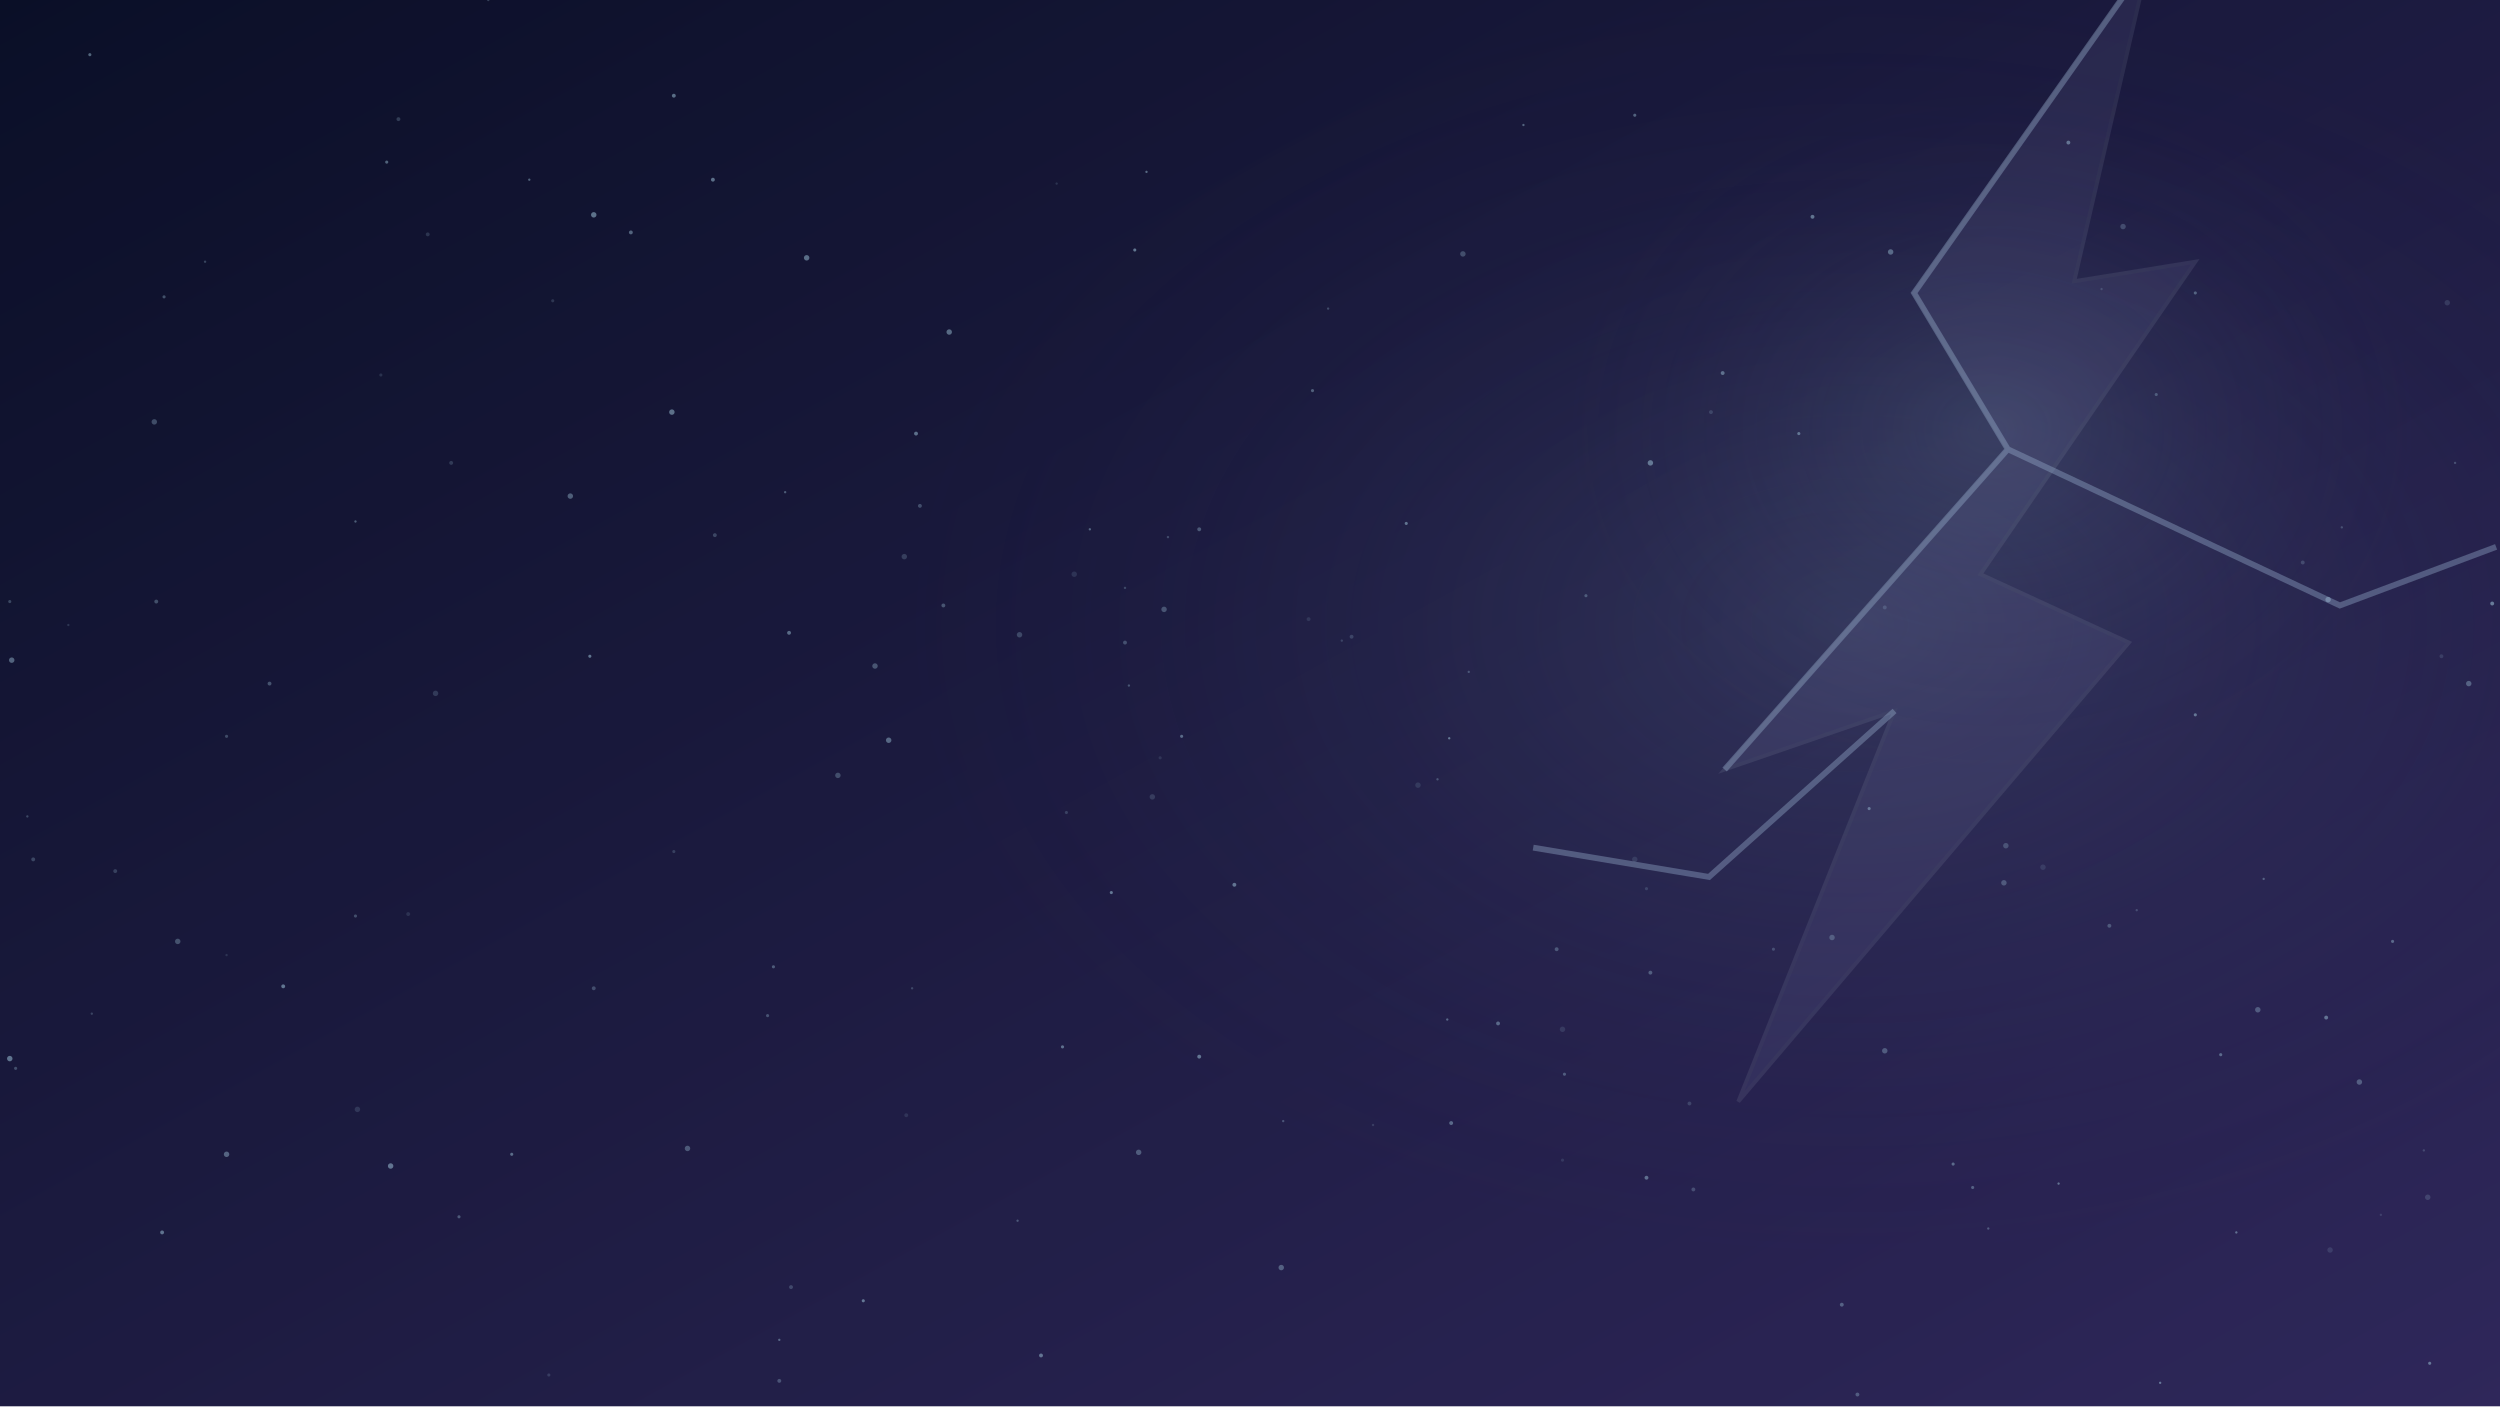
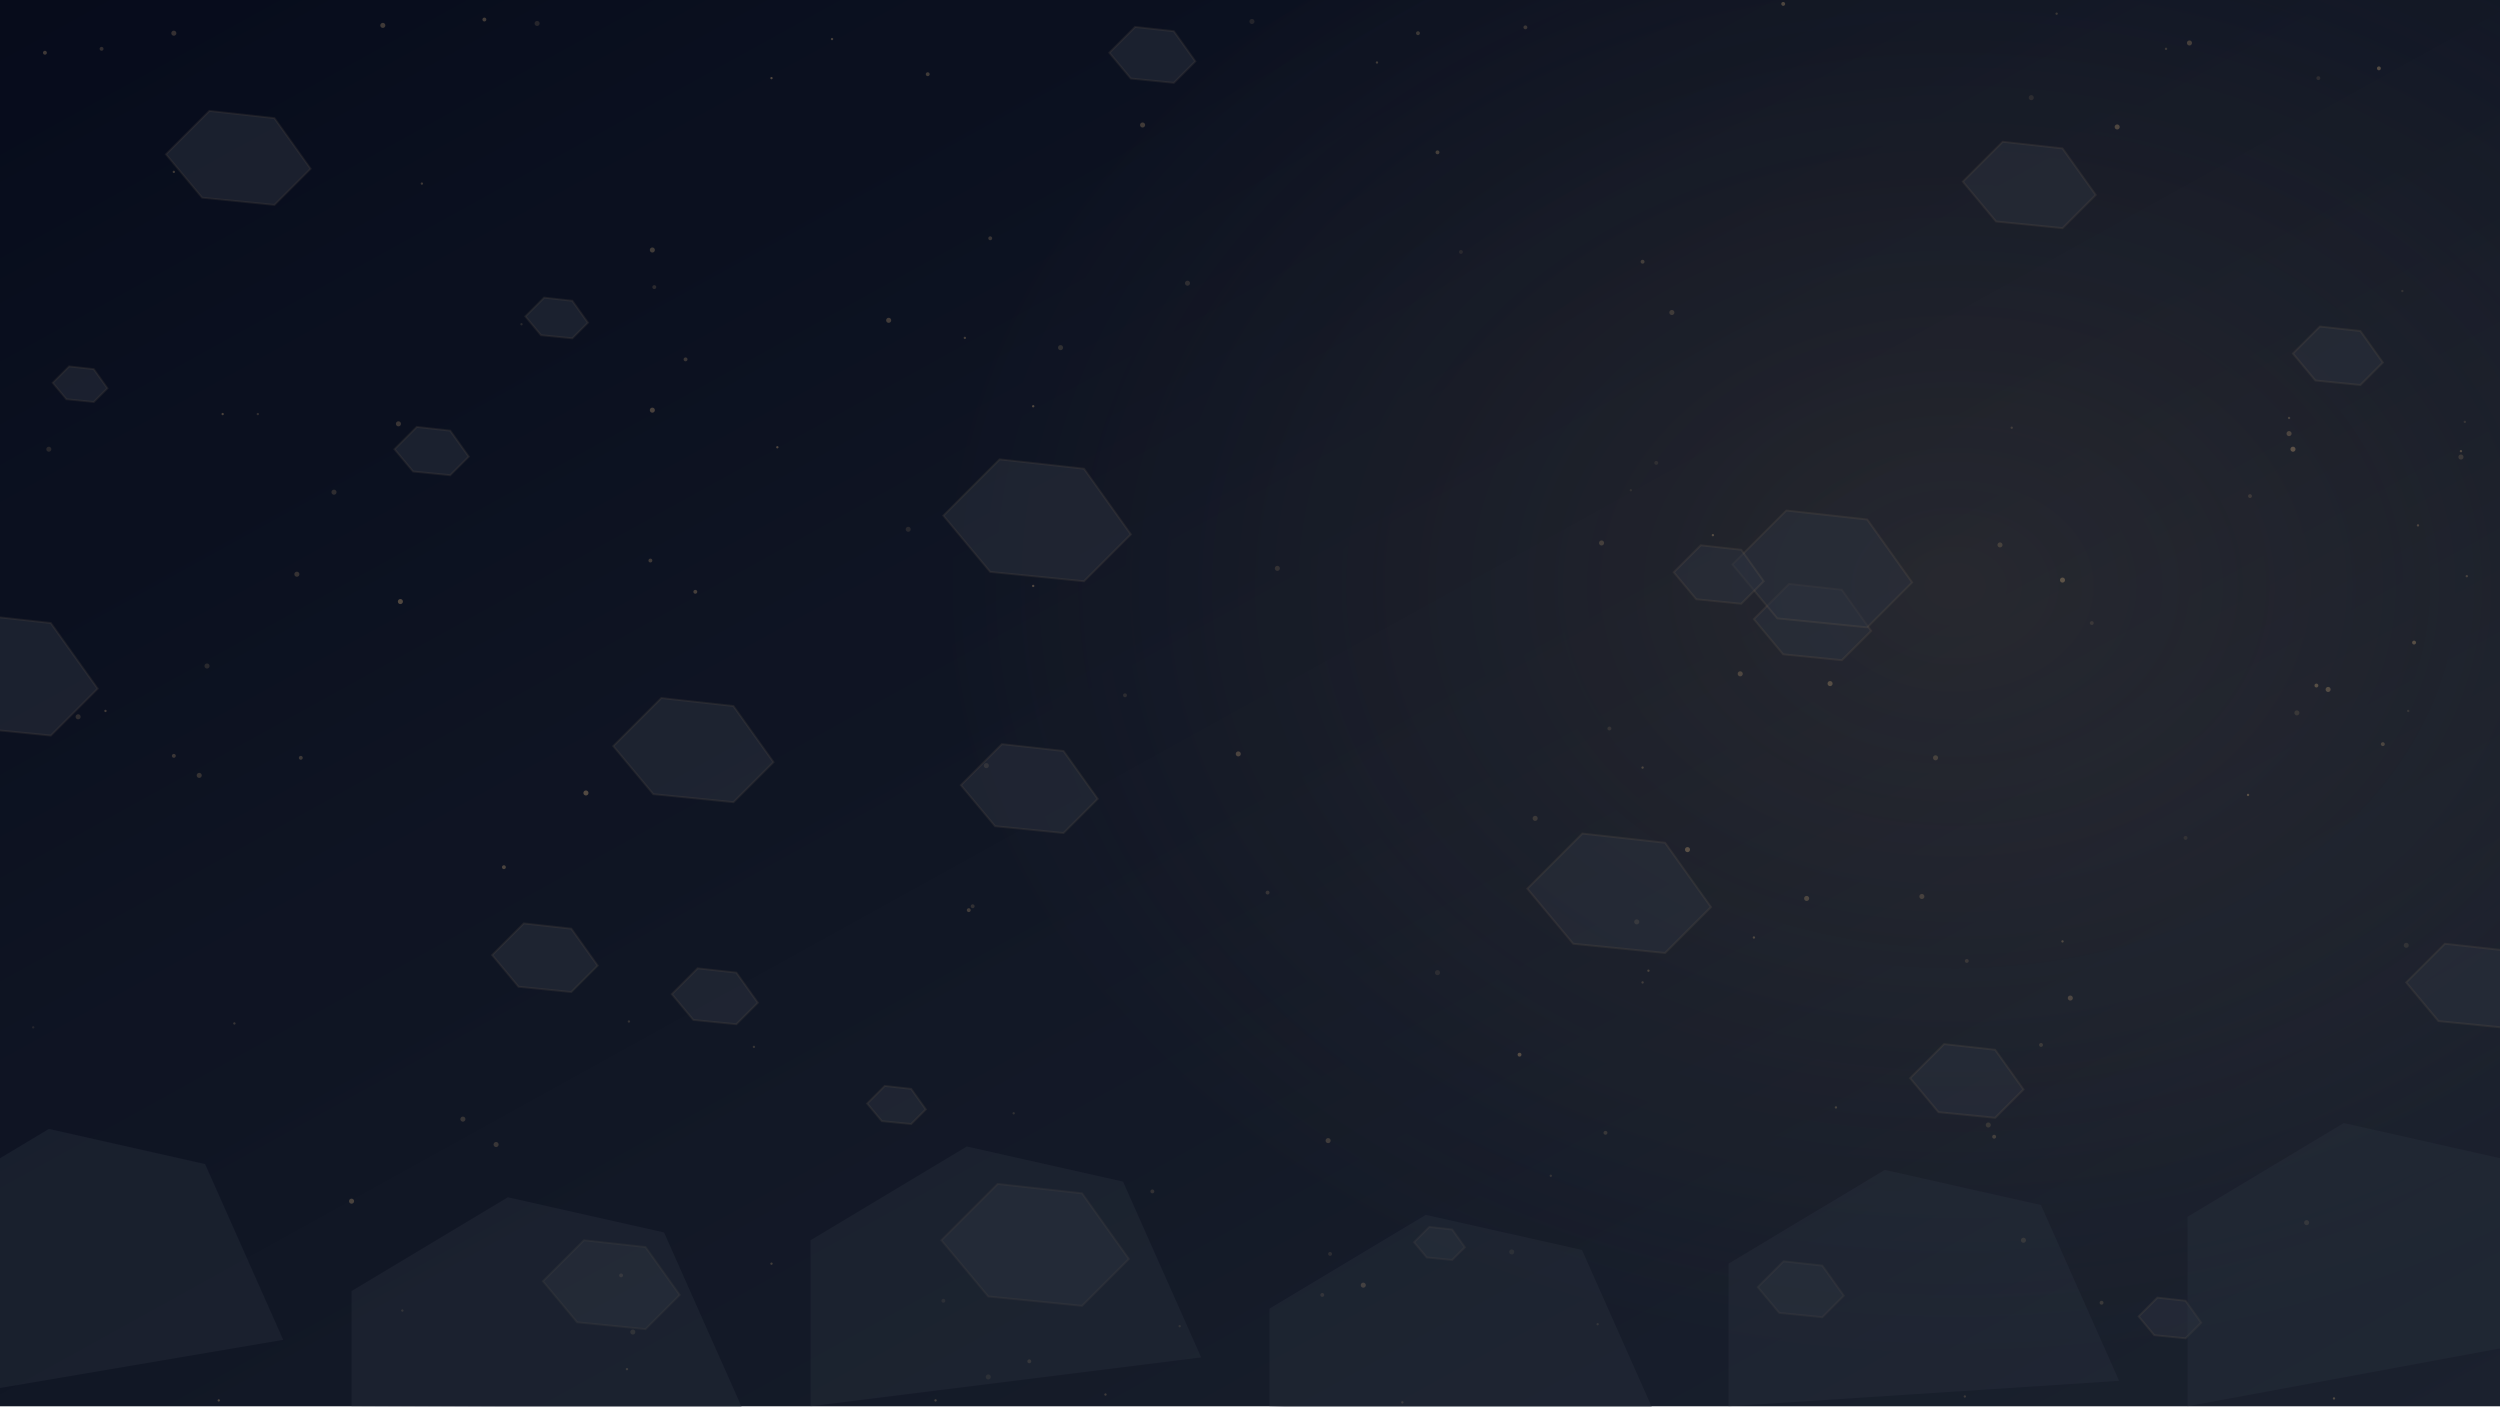
<svg xmlns="http://www.w3.org/2000/svg" width="1280" height="720">
  <defs>
    <linearGradient id="space" x2="1" y2="1">
-       <stop stop-color="#0b112b" />
-       <stop offset="1" stop-color="#3a306d" />
+       <stop stop-color="#070c1c" />
+       <stop offset="1" stop-color="#202733" />
    </linearGradient>
+     <radialGradient id="planet" cx=".32" cy=".22">
+       <stop stop-color="#bd9e73" />
+       <stop offset=".5" stop-color="#353b48" />
+       <stop offset="1" stop-color="#0a1020" />
+     </radialGradient>
    <radialGradient id="haze">
-       <stop stop-color="#bce9ff" stop-opacity=".16" />
-       <stop offset="1" stop-color="#3a306d" stop-opacity="0" />
+       <stop stop-color="#bd9e73" stop-opacity=".15" />
+       <stop offset="1" stop-color="#bd9e73" stop-opacity="0" />
    </radialGradient>
-     <radialGradient id="planet" cx=".3" cy=".2">
-       <stop stop-color="#6594b7" />
-       <stop offset=".7" stop-color="#1b3555" />
-       <stop offset="1" stop-color="#071225" />
-     </radialGradient>
-     <filter id="blur">
-       <feGaussianBlur stdDeviation="18" />
-     </filter>
  </defs>
  <rect width="1280" height="720" fill="url(#space)" />
-   <ellipse cx="950" cy="320" rx="500" ry="330" fill="url(#haze)" />
-   <circle cx="352" cy="588" r="1.4" fill="#bce9ff" opacity="0.40" />
-   <circle cx="204" cy="61" r="1" fill="#bce9ff" opacity="0.26" />
-   <circle cx="1253" cy="155" r="1.4" fill="#bce9ff" opacity="0.18" />
-   <circle cx="116" cy="489" r="0.6" fill="#bce9ff" opacity="0.17" />
-   <circle cx="908" cy="486" r="0.8" fill="#bce9ff" opacity="0.29" />
-   <circle cx="845" cy="498" r="1" fill="#bce9ff" opacity="0.40" />
-   <circle cx="1124" cy="150" r="0.8" fill="#bce9ff" opacity="0.46" />
-   <circle cx="546" cy="416" r="0.8" fill="#bce9ff" opacity="0.24" />
-   <circle cx="396" cy="495" r="0.8" fill="#bce9ff" opacity="0.42" />
-   <circle cx="1191" cy="521" r="1" fill="#bce9ff" opacity="0.54" />
-   <circle cx="837" cy="59" r="0.8" fill="#bce9ff" opacity="0.47" />
-   <circle cx="672" cy="200" r="0.8" fill="#bce9ff" opacity="0.44" />
-   <circle cx="957" cy="414" r="0.8" fill="#bce9ff" opacity="0.54" />
-   <circle cx="1104" cy="202" r="0.8" fill="#bce9ff" opacity="0.37" />
-   <circle cx="47" cy="519" r="0.6" fill="#bce9ff" opacity="0.28" />
-   <circle cx="1276" cy="309" r="1" fill="#bce9ff" opacity="0.60" />
-   <circle cx="558" cy="271" r="0.6" fill="#bce9ff" opacity="0.49" />
-   <circle cx="614" cy="541" r="1" fill="#bce9ff" opacity="0.58" />
-   <circle cx="1193" cy="640" r="1.4" fill="#bce9ff" opacity="0.17" />
-   <circle cx="1257" cy="237" r="0.6" fill="#bce9ff" opacity="0.32" />
-   <circle cx="1159" cy="450" r="0.6" fill="#bce9ff" opacity="0.42" />
-   <circle cx="951" cy="714" r="1" fill="#bce9ff" opacity="0.38" />
-   <circle cx="594" cy="388" r="0.8" fill="#bce9ff" opacity="0.15" />
-   <circle cx="1059" cy="73" r="1" fill="#bce9ff" opacity="0.56" />
-   <circle cx="8" cy="547" r="0.8" fill="#bce9ff" opacity="0.34" />
-   <circle cx="749" cy="130" r="1.4" fill="#bce9ff" opacity="0.33" />
-   <circle cx="1179" cy="288" r="1" fill="#bce9ff" opacity="0.26" />
-   <circle cx="195" cy="192" r="0.8" fill="#bce9ff" opacity="0.18" />
-   <circle cx="812" cy="305" r="0.8" fill="#bce9ff" opacity="0.37" />
-   <circle cx="344" cy="211" r="1.4" fill="#bce9ff" opacity="0.56" />
-   <circle cx="80" cy="308" r="1" fill="#bce9ff" opacity="0.36" />
-   <circle cx="5" cy="308" r="0.8" fill="#bce9ff" opacity="0.31" />
-   <circle cx="1106" cy="708" r="0.6" fill="#bce9ff" opacity="0.57" />
-   <circle cx="742" cy="378" r="0.6" fill="#bce9ff" opacity="0.59" />
-   <circle cx="365" cy="92" r="1" fill="#bce9ff" opacity="0.57" />
-   <circle cx="1264" cy="350" r="1.4" fill="#bce9ff" opacity="0.42" />
-   <circle cx="399" cy="686" r="0.6" fill="#bce9ff" opacity="0.49" />
-   <circle cx="1192" cy="307" r="1.4" fill="#bce9ff" opacity="0.53" />
-   <circle cx="271" cy="92" r="0.6" fill="#bce9ff" opacity="0.49" />
-   <circle cx="182" cy="469" r="0.8" fill="#bce9ff" opacity="0.34" />
-   <circle cx="145" cy="505" r="1" fill="#bce9ff" opacity="0.59" />
-   <circle cx="576" cy="329" r="1" fill="#bce9ff" opacity="0.34" />
-   <circle cx="46" cy="28" r="0.8" fill="#bce9ff" opacity="0.51" />
-   <circle cx="281" cy="704" r="0.8" fill="#bce9ff" opacity="0.21" />
-   <circle cx="486" cy="170" r="1.4" fill="#bce9ff" opacity="0.52" />
-   <circle cx="876" cy="211" r="1" fill="#bce9ff" opacity="0.22" />
-   <circle cx="865" cy="565" r="1" fill="#bce9ff" opacity="0.23" />
-   <circle cx="223" cy="355" r="1.4" fill="#bce9ff" opacity="0.22" />
-   <circle cx="1018" cy="629" r="0.6" fill="#bce9ff" opacity="0.38" />
-   <circle cx="1241" cy="589" r="0.6" fill="#bce9ff" opacity="0.25" />
-   <circle cx="780" cy="64" r="0.6" fill="#bce9ff" opacity="0.48" />
-   <circle cx="302" cy="336" r="0.8" fill="#bce9ff" opacity="0.59" />
-   <circle cx="692" cy="326" r="1" fill="#bce9ff" opacity="0.24" />
-   <circle cx="1010" cy="608" r="0.8" fill="#bce9ff" opacity="0.42" />
-   <circle cx="569" cy="457" r="0.8" fill="#bce9ff" opacity="0.59" />
-   <circle cx="605" cy="377" r="0.8" fill="#bce9ff" opacity="0.51" />
-   <circle cx="1208" cy="554" r="1.4" fill="#bce9ff" opacity="0.40" />
-   <circle cx="752" cy="344" r="0.6" fill="#bce9ff" opacity="0.35" />
-   <circle cx="703" cy="576" r="0.6" fill="#bce9ff" opacity="0.20" />
-   <circle cx="598" cy="275" r="0.6" fill="#bce9ff" opacity="0.31" />
-   <circle cx="1250" cy="336" r="1" fill="#bce9ff" opacity="0.18" />
-   <circle cx="1199" cy="270" r="0.6" fill="#bce9ff" opacity="0.31" />
-   <circle cx="943" cy="668" r="1" fill="#bce9ff" opacity="0.42" />
-   <circle cx="235" cy="623" r="0.8" fill="#bce9ff" opacity="0.40" />
-   <circle cx="614" cy="271" r="1" fill="#bce9ff" opacity="0.40" />
-   <circle cx="83" cy="631" r="1" fill="#bce9ff" opacity="0.57" />
-   <circle cx="843" cy="603" r="1" fill="#bce9ff" opacity="0.52" />
-   <circle cx="965" cy="538" r="1.4" fill="#bce9ff" opacity="0.38" />
-   <circle cx="1145" cy="631" r="0.6" fill="#bce9ff" opacity="0.53" />
-   <circle cx="1027" cy="433" r="1.4" fill="#bce9ff" opacity="0.30" />
-   <circle cx="670" cy="317" r="1" fill="#bce9ff" opacity="0.15" />
-   <circle cx="965" cy="311" r="1" fill="#bce9ff" opacity="0.25" />
-   <circle cx="544" cy="536" r="0.8" fill="#bce9ff" opacity="0.55" />
-   <circle cx="800" cy="527" r="1.4" fill="#bce9ff" opacity="0.16" />
-   <circle cx="448" cy="341" r="1.4" fill="#bce9ff" opacity="0.38" />
-   <circle cx="928" cy="111" r="1" fill="#bce9ff" opacity="0.58" />
-   <circle cx="590" cy="408" r="1.4" fill="#bce9ff" opacity="0.20" />
-   <circle cx="366" cy="274" r="1" fill="#bce9ff" opacity="0.30" />
-   <circle cx="587" cy="88" r="0.6" fill="#bce9ff" opacity="0.52" />
-   <circle cx="1219" cy="622" r="0.6" fill="#bce9ff" opacity="0.19" />
-   <circle cx="292" cy="254" r="1.4" fill="#bce9ff" opacity="0.45" />
-   <circle cx="483" cy="310" r="1" fill="#bce9ff" opacity="0.38" />
-   <circle cx="1000" cy="596" r="0.8" fill="#bce9ff" opacity="0.49" />
-   <circle cx="283" cy="154" r="0.8" fill="#bce9ff" opacity="0.21" />
-   <circle cx="1054" cy="606" r="0.6" fill="#bce9ff" opacity="0.54" />
-   <circle cx="138" cy="350" r="1" fill="#bce9ff" opacity="0.38" />
-   <circle cx="657" cy="574" r="0.6" fill="#bce9ff" opacity="0.36" />
-   <circle cx="741" cy="522" r="0.6" fill="#bce9ff" opacity="0.48" />
-   <circle cx="304" cy="506" r="1" fill="#bce9ff" opacity="0.33" />
-   <circle cx="17" cy="440" r="1" fill="#bce9ff" opacity="0.30" />
-   <circle cx="882" cy="191" r="1" fill="#bce9ff" opacity="0.54" />
-   <circle cx="522" cy="325" r="1.4" fill="#bce9ff" opacity="0.29" />
-   <circle cx="1094" cy="466" r="0.6" fill="#bce9ff" opacity="0.27" />
-   <circle cx="116" cy="591" r="1.4" fill="#bce9ff" opacity="0.48" />
-   <circle cx="726" cy="402" r="1.4" fill="#bce9ff" opacity="0.16" />
-   <circle cx="1243" cy="613" r="1.4" fill="#bce9ff" opacity="0.22" />
-   <circle cx="550" cy="294" r="1.4" fill="#bce9ff" opacity="0.16" />
-   <circle cx="1124" cy="366" r="0.8" fill="#bce9ff" opacity="0.57" />
-   <circle cx="404" cy="324" r="1" fill="#bce9ff" opacity="0.52" />
-   <circle cx="797" cy="486" r="1" fill="#bce9ff" opacity="0.37" />
-   <circle cx="583" cy="590" r="1.4" fill="#bce9ff" opacity="0.41" />
-   <circle cx="843" cy="455" r="0.8" fill="#bce9ff" opacity="0.21" />
-   <circle cx="455" cy="379" r="1.4" fill="#bce9ff" opacity="0.50" />
-   <circle cx="393" cy="520" r="0.8" fill="#bce9ff" opacity="0.36" />
-   <circle cx="413" cy="132" r="1.4" fill="#bce9ff" opacity="0.55" />
-   <circle cx="596" cy="312" r="1.4" fill="#bce9ff" opacity="0.36" />
-   <circle cx="1087" cy="116" r="1.4" fill="#bce9ff" opacity="0.30" />
-   <circle cx="801" cy="550" r="0.8" fill="#bce9ff" opacity="0.40" />
-   <circle cx="79" cy="216" r="1.4" fill="#bce9ff" opacity="0.35" />
-   <circle cx="182" cy="267" r="0.6" fill="#bce9ff" opacity="0.45" />
-   <circle cx="91" cy="482" r="1.4" fill="#bce9ff" opacity="0.36" />
-   <circle cx="5" cy="542" r="1.4" fill="#bce9ff" opacity="0.58" />
-   <circle cx="471" cy="259" r="1" fill="#bce9ff" opacity="0.34" />
-   <circle cx="1244" cy="698" r="0.8" fill="#bce9ff" opacity="0.56" />
-   <circle cx="6" cy="338" r="1.4" fill="#bce9ff" opacity="0.49" />
-   <circle cx="687" cy="328" r="0.6" fill="#bce9ff" opacity="0.24" />
-   <circle cx="845" cy="237" r="1.4" fill="#bce9ff" opacity="0.58" />
-   <circle cx="632" cy="453" r="1" fill="#bce9ff" opacity="0.57" />
-   <circle cx="578" cy="351" r="0.6" fill="#bce9ff" opacity="0.37" />
-   <circle cx="533" cy="694" r="1" fill="#bce9ff" opacity="0.57" />
-   <circle cx="521" cy="625" r="0.6" fill="#bce9ff" opacity="0.38" />
-   <circle cx="105" cy="134" r="0.6" fill="#bce9ff" opacity="0.31" />
-   <circle cx="399" cy="707" r="1" fill="#bce9ff" opacity="0.35" />
-   <circle cx="921" cy="222" r="0.8" fill="#bce9ff" opacity="0.56" />
-   <circle cx="59" cy="446" r="1" fill="#bce9ff" opacity="0.26" />
-   <circle cx="837" cy="440" r="1.4" fill="#bce9ff" opacity="0.15" />
-   <circle cx="720" cy="268" r="0.8" fill="#bce9ff" opacity="0.56" />
-   <circle cx="800" cy="594" r="0.8" fill="#bce9ff" opacity="0.16" />
-   <circle cx="463" cy="285" r="1.4" fill="#bce9ff" opacity="0.24" />
-   <circle cx="183" cy="568" r="1.4" fill="#bce9ff" opacity="0.18" />
-   <circle cx="656" cy="649" r="1.4" fill="#bce9ff" opacity="0.43" />
-   <circle cx="541" cy="94" r="0.6" fill="#bce9ff" opacity="0.18" />
-   <circle cx="262" cy="591" r="0.8" fill="#bce9ff" opacity="0.52" />
-   <circle cx="968" cy="129" r="1.4" fill="#bce9ff" opacity="0.50" />
-   <circle cx="1137" cy="540" r="0.8" fill="#bce9ff" opacity="0.49" />
-   <circle cx="323" cy="119" r="1" fill="#bce9ff" opacity="0.49" />
-   <circle cx="116" cy="377" r="0.8" fill="#bce9ff" opacity="0.33" />
-   <circle cx="743" cy="575" r="1" fill="#bce9ff" opacity="0.49" />
-   <circle cx="464" cy="571" r="1" fill="#bce9ff" opacity="0.15" />
-   <circle cx="345" cy="436" r="0.8" fill="#bce9ff" opacity="0.24" />
-   <circle cx="1156" cy="517" r="1.4" fill="#bce9ff" opacity="0.39" />
-   <circle cx="467" cy="506" r="0.6" fill="#bce9ff" opacity="0.28" />
-   <circle cx="429" cy="397" r="1.4" fill="#bce9ff" opacity="0.33" />
-   <circle cx="581" cy="128" r="0.8" fill="#bce9ff" opacity="0.60" />
-   <circle cx="198" cy="83" r="0.8" fill="#bce9ff" opacity="0.49" />
-   <circle cx="200" cy="597" r="1.4" fill="#bce9ff" opacity="0.58" />
-   <circle cx="402" cy="252" r="0.6" fill="#bce9ff" opacity="0.44" />
-   <circle cx="1080" cy="474" r="1" fill="#bce9ff" opacity="0.35" />
-   <circle cx="1026" cy="452" r="1.4" fill="#bce9ff" opacity="0.35" />
-   <circle cx="250" cy="0" r="0.6" fill="#bce9ff" opacity="0.29" />
-   <circle cx="1076" cy="148" r="0.6" fill="#bce9ff" opacity="0.24" />
-   <circle cx="405" cy="659" r="1" fill="#bce9ff" opacity="0.28" />
-   <circle cx="14" cy="418" r="0.6" fill="#bce9ff" opacity="0.31" />
-   <circle cx="576" cy="301" r="0.6" fill="#bce9ff" opacity="0.29" />
-   <circle cx="1225" cy="482" r="0.8" fill="#bce9ff" opacity="0.47" />
-   <circle cx="767" cy="524" r="1" fill="#bce9ff" opacity="0.48" />
-   <circle cx="867" cy="609" r="1" fill="#bce9ff" opacity="0.30" />
-   <circle cx="680" cy="158" r="0.6" fill="#bce9ff" opacity="0.31" />
-   <circle cx="219" cy="120" r="1" fill="#bce9ff" opacity="0.21" />
-   <circle cx="469" cy="222" r="1" fill="#bce9ff" opacity="0.56" />
-   <circle cx="442" cy="666" r="0.8" fill="#bce9ff" opacity="0.59" />
-   <circle cx="345" cy="49" r="1" fill="#bce9ff" opacity="0.55" />
-   <circle cx="1046" cy="444" r="1.4" fill="#bce9ff" opacity="0.15" />
-   <circle cx="231" cy="237" r="1" fill="#bce9ff" opacity="0.23" />
-   <circle cx="84" cy="152" r="0.8" fill="#bce9ff" opacity="0.38" />
-   <circle cx="304" cy="110" r="1.4" fill="#bce9ff" opacity="0.58" />
-   <circle cx="938" cy="480" r="1.4" fill="#bce9ff" opacity="0.34" />
-   <circle cx="35" cy="320" r="0.6" fill="#bce9ff" opacity="0.20" />
-   <circle cx="209" cy="468" r="1" fill="#bce9ff" opacity="0.16" />
-   <circle cx="736" cy="399" r="0.6" fill="#bce9ff" opacity="0.35" />
-   <ellipse cx="1020" cy="220" rx="220" ry="180" fill="url(#haze)" />
-   <path d="M1100 -20L980 150l48 80-145 164 87-30-80 200 200-235-76-35 110-160-62 10z" fill="#b7bbfa" opacity=".12" stroke="#e0ebff" stroke-width="2" />
-   <path d="M1100 -20L980 150l48 80-145 164M1028 230l170 80 80-30M970 364l-95 85-90-15" fill="none" stroke="#bedcff" stroke-width="3" opacity=".4" />
-   <rect width="1280" height="720" fill="#070719" opacity=".23" />
+   <circle cx="891" cy="345" r="1.3" fill="#bd9e73" opacity="0.38" />
+   <circle cx="398" cy="229" r="0.6" fill="#bd9e73" opacity="0.47" />
+   <circle cx="984" cy="459" r="1.3" fill="#bd9e73" opacity="0.32" />
+   <circle cx="154" cy="388" r="1" fill="#bd9e73" opacity="0.34" />
+   <circle cx="726" cy="17" r="1" fill="#bd9e73" opacity="0.33" />
+   <circle cx="1181" cy="626" r="1.3" fill="#bd9e73" opacity="0.26" />
+   <circle cx="324" cy="682" r="1.3" fill="#bd9e73" opacity="0.25" />
+   <circle cx="1030" cy="219" r="0.6" fill="#bd9e73" opacity="0.28" />
+   <circle cx="351" cy="184" r="1" fill="#bd9e73" opacity="0.33" />
+   <circle cx="818" cy="678" r="0.6" fill="#bd9e73" opacity="0.27" />
+   <circle cx="40" cy="367" r="1.3" fill="#bd9e73" opacity="0.24" />
+   <circle cx="1174" cy="230" r="1.3" fill="#bd9e73" opacity="0.50" />
+   <circle cx="1151" cy="407" r="0.6" fill="#bd9e73" opacity="0.48" />
+   <circle cx="748" cy="129" r="1" fill="#bd9e73" opacity="0.15" />
+   <circle cx="205" cy="308" r="1.3" fill="#bd9e73" opacity="0.49" />
+   <circle cx="1006" cy="715" r="0.6" fill="#bd9e73" opacity="0.28" />
+   <circle cx="334" cy="128" r="1.3" fill="#bd9e73" opacity="0.38" />
+   <circle cx="519" cy="570" r="0.6" fill="#bd9e73" opacity="0.23" />
+   <circle cx="1152" cy="254" r="1" fill="#bd9e73" opacity="0.24" />
+   <circle cx="1192" cy="353" r="1.3" fill="#bd9e73" opacity="0.43" />
+   <circle cx="1119" cy="429" r="1" fill="#bd9e73" opacity="0.15" />
+   <circle cx="1262" cy="216" r="0.6" fill="#bd9e73" opacity="0.21" />
+   <circle cx="52" cy="25" r="1" fill="#bd9e73" opacity="0.28" />
+   <circle cx="698" cy="658" r="1.3" fill="#bd9e73" opacity="0.46" />
+   <circle cx="1260" cy="234" r="1.3" fill="#bd9e73" opacity="0.25" />
+   <circle cx="778" cy="540" r="1" fill="#bd9e73" opacity="0.47" />
+   <circle cx="1187" cy="40" r="1" fill="#bd9e73" opacity="0.18" />
+   <circle cx="89" cy="387" r="1" fill="#bd9e73" opacity="0.33" />
+   <circle cx="507" cy="122" r="1" fill="#bd9e73" opacity="0.31" />
+   <circle cx="1024" cy="279" r="1.3" fill="#bd9e73" opacity="0.30" />
+   <circle cx="25" cy="230" r="1.3" fill="#bd9e73" opacity="0.20" />
+   <circle cx="498" cy="464" r="1" fill="#bd9e73" opacity="0.24" />
+   <circle cx="608" cy="145" r="1.3" fill="#bd9e73" opacity="0.23" />
+   <circle cx="1071" cy="319" r="1" fill="#bd9e73" opacity="0.19" />
+   <circle cx="822" cy="580" r="1" fill="#bd9e73" opacity="0.25" />
+   <circle cx="483" cy="666" r="1" fill="#bd9e73" opacity="0.18" />
+   <circle cx="479" cy="717" r="0.6" fill="#bd9e73" opacity="0.36" />
+   <circle cx="604" cy="679" r="0.6" fill="#bd9e73" opacity="0.25" />
+   <circle cx="258" cy="444" r="1" fill="#bd9e73" opacity="0.44" />
+   <circle cx="835" cy="251" r="0.6" fill="#bd9e73" opacity="0.16" />
+   <circle cx="318" cy="653" r="1" fill="#bd9e73" opacity="0.45" />
+   <circle cx="820" cy="278" r="1.3" fill="#bd9e73" opacity="0.32" />
+   <circle cx="216" cy="94" r="0.6" fill="#bd9e73" opacity="0.37" />
+   <circle cx="1121" cy="22" r="1.3" fill="#bd9e73" opacity="0.37" />
+   <circle cx="275" cy="12" r="1.3" fill="#bd9e73" opacity="0.20" />
+   <circle cx="794" cy="602" r="0.6" fill="#bd9e73" opacity="0.23" />
+   <circle cx="89" cy="17" r="1.3" fill="#bd9e73" opacity="0.31" />
+   <circle cx="1218" cy="35" r="1" fill="#bd9e73" opacity="0.48" />
+   <circle cx="505" cy="392" r="1.3" fill="#bd9e73" opacity="0.31" />
+   <circle cx="844" cy="497" r="0.6" fill="#bd9e73" opacity="0.36" />
+   <circle cx="1056" cy="297" r="1.3" fill="#bd9e73" opacity="0.49" />
+   <circle cx="774" cy="641" r="1.3" fill="#bd9e73" opacity="0.18" />
+   <circle cx="654" cy="291" r="1.3" fill="#bd9e73" opacity="0.23" />
+   <circle cx="89" cy="88" r="0.6" fill="#bd9e73" opacity="0.39" />
+   <circle cx="102" cy="397" r="1.3" fill="#bd9e73" opacity="0.29" />
+   <circle cx="848" cy="237" r="1" fill="#bd9e73" opacity="0.15" />
+   <circle cx="1084" cy="65" r="1.3" fill="#bd9e73" opacity="0.42" />
+   <circle cx="991" cy="388" r="1.3" fill="#bd9e73" opacity="0.32" />
+   <circle cx="322" cy="523" r="0.6" fill="#bd9e73" opacity="0.26" />
+   <circle cx="705" cy="32" r="0.6" fill="#bd9e73" opacity="0.37" />
+   <circle cx="1076" cy="667" r="1" fill="#bd9e73" opacity="0.26" />
+   <circle cx="841" cy="134" r="1" fill="#bd9e73" opacity="0.34" />
+   <circle cx="455" cy="164" r="1.3" fill="#bd9e73" opacity="0.39" />
+   <circle cx="841" cy="393" r="0.6" fill="#bd9e73" opacity="0.38" />
+   <circle cx="736" cy="78" r="1" fill="#bd9e73" opacity="0.38" />
+   <circle cx="913" cy="2" r="1" fill="#bd9e73" opacity="0.43" />
+   <circle cx="237" cy="573" r="1.3" fill="#bd9e73" opacity="0.29" />
+   <circle cx="1109" cy="25" r="0.6" fill="#bd9e73" opacity="0.30" />
+   <circle cx="1238" cy="269" r="0.6" fill="#bd9e73" opacity="0.39" />
+   <circle cx="1263" cy="295" r="0.6" fill="#bd9e73" opacity="0.35" />
+   <circle cx="321" cy="701" r="0.6" fill="#bd9e73" opacity="0.38" />
+   <circle cx="937" cy="350" r="1.3" fill="#bd9e73" opacity="0.45" />
+   <circle cx="254" cy="586" r="1.3" fill="#bd9e73" opacity="0.30" />
+   <circle cx="781" cy="14" r="1" fill="#bd9e73" opacity="0.31" />
+   <circle cx="426" cy="20" r="0.6" fill="#bd9e73" opacity="0.43" />
+   <circle cx="395" cy="647" r="0.6" fill="#bd9e73" opacity="0.36" />
+   <circle cx="335" cy="147" r="1" fill="#bd9e73" opacity="0.23" />
+   <circle cx="204" cy="217" r="1.3" fill="#bd9e73" opacity="0.33" />
+   <circle cx="1056" cy="482" r="0.6" fill="#bd9e73" opacity="0.41" />
+   <circle cx="496" cy="466" r="1" fill="#bd9e73" opacity="0.36" />
+   <circle cx="1172" cy="222" r="1.3" fill="#bd9e73" opacity="0.37" />
+   <circle cx="877" cy="274" r="0.6" fill="#bd9e73" opacity="0.45" />
+   <circle cx="677" cy="663" r="1" fill="#bd9e73" opacity="0.26" />
+   <circle cx="680" cy="584" r="1.3" fill="#bd9e73" opacity="0.33" />
+   <circle cx="1172" cy="214" r="0.6" fill="#bd9e73" opacity="0.35" />
+   <circle cx="585" cy="64" r="1.3" fill="#bd9e73" opacity="0.37" />
+   <circle cx="1230" cy="149" r="0.6" fill="#bd9e73" opacity="0.19" />
+   <circle cx="649" cy="457" r="1" fill="#bd9e73" opacity="0.25" />
+   <circle cx="566" cy="714" r="0.6" fill="#bd9e73" opacity="0.32" />
+   <circle cx="940" cy="567" r="0.6" fill="#bd9e73" opacity="0.35" />
+   <circle cx="475" cy="38" r="1" fill="#bd9e73" opacity="0.38" />
+   <circle cx="106" cy="341" r="1.3" fill="#bd9e73" opacity="0.21" />
+   <circle cx="1053" cy="7" r="0.6" fill="#bd9e73" opacity="0.30" />
+   <circle cx="112" cy="717" r="0.6" fill="#bd9e73" opacity="0.44" />
+   <circle cx="1018" cy="576" r="1.3" fill="#bd9e73" opacity="0.22" />
+   <circle cx="120" cy="524" r="0.6" fill="#bd9e73" opacity="0.30" />
+   <circle cx="494" cy="173" r="0.6" fill="#bd9e73" opacity="0.40" />
+   <circle cx="1007" cy="492" r="1" fill="#bd9e73" opacity="0.22" />
+   <circle cx="334" cy="210" r="1.3" fill="#bd9e73" opacity="0.43" />
+   <circle cx="529" cy="208" r="0.6" fill="#bd9e73" opacity="0.48" />
+   <circle cx="506" cy="705" r="1.3" fill="#bd9e73" opacity="0.19" />
+   <circle cx="529" cy="300" r="0.6" fill="#bd9e73" opacity="0.48" />
+   <circle cx="1045" cy="535" r="1" fill="#bd9e73" opacity="0.25" />
+   <circle cx="1233" cy="364" r="0.6" fill="#bd9e73" opacity="0.20" />
+   <circle cx="206" cy="671" r="0.6" fill="#bd9e73" opacity="0.30" />
+   <circle cx="864" cy="435" r="1.3" fill="#bd9e73" opacity="0.49" />
+   <circle cx="54" cy="364" r="0.6" fill="#bd9e73" opacity="0.39" />
+   <circle cx="1040" cy="50" r="1.3" fill="#bd9e73" opacity="0.17" />
+   <circle cx="1195" cy="716" r="0.6" fill="#bd9e73" opacity="0.44" />
+   <circle cx="132" cy="212" r="0.6" fill="#bd9e73" opacity="0.27" />
+   <circle cx="576" cy="356" r="1" fill="#bd9e73" opacity="0.18" />
+   <circle cx="356" cy="303" r="1" fill="#bd9e73" opacity="0.40" />
+   <circle cx="898" cy="480" r="0.6" fill="#bd9e73" opacity="0.42" />
+   <circle cx="248" cy="10" r="1" fill="#bd9e73" opacity="0.41" />
+   <circle cx="543" cy="178" r="1.3" fill="#bd9e73" opacity="0.25" />
+   <circle cx="856" cy="160" r="1.3" fill="#bd9e73" opacity="0.29" />
+   <circle cx="838" cy="472" r="1.3" fill="#bd9e73" opacity="0.33" />
+   <circle cx="1232" cy="484" r="1.3" fill="#bd9e73" opacity="0.17" />
+   <circle cx="17" cy="526" r="0.6" fill="#bd9e73" opacity="0.17" />
+   <circle cx="23" cy="27" r="1" fill="#bd9e73" opacity="0.39" />
+   <circle cx="527" cy="697" r="1" fill="#bd9e73" opacity="0.30" />
+   <circle cx="395" cy="40" r="0.6" fill="#bd9e73" opacity="0.49" />
+   <circle cx="333" cy="287" r="1" fill="#bd9e73" opacity="0.36" />
+   <circle cx="171" cy="252" r="1.3" fill="#bd9e73" opacity="0.25" />
+   <circle cx="114" cy="212" r="0.6" fill="#bd9e73" opacity="0.44" />
+   <circle cx="1036" cy="635" r="1.3" fill="#bd9e73" opacity="0.29" />
+   <circle cx="1220" cy="381" r="1" fill="#bd9e73" opacity="0.37" />
+   <circle cx="841" cy="503" r="0.6" fill="#bd9e73" opacity="0.30" />
+   <circle cx="267" cy="166" r="0.6" fill="#bd9e73" opacity="0.21" />
+   <circle cx="925" cy="460" r="1.3" fill="#bd9e73" opacity="0.38" />
+   <circle cx="718" cy="718" r="0.6" fill="#bd9e73" opacity="0.35" />
+   <circle cx="196" cy="13" r="1.3" fill="#bd9e73" opacity="0.38" />
+   <circle cx="1021" cy="582" r="1" fill="#bd9e73" opacity="0.32" />
+   <circle cx="590" cy="610" r="1" fill="#bd9e73" opacity="0.23" />
+   <circle cx="786" cy="419" r="1.3" fill="#bd9e73" opacity="0.26" />
+   <circle cx="641" cy="11" r="1.3" fill="#bd9e73" opacity="0.17" />
+   <circle cx="824" cy="373" r="1" fill="#bd9e73" opacity="0.19" />
+   <circle cx="180" cy="615" r="1.3" fill="#bd9e73" opacity="0.42" />
+   <circle cx="1260" cy="231" r="0.6" fill="#bd9e73" opacity="0.42" />
+   <circle cx="736" cy="498" r="1.3" fill="#bd9e73" opacity="0.16" />
+   <circle cx="300" cy="406" r="1.3" fill="#bd9e73" opacity="0.50" />
+   <circle cx="152" cy="294" r="1.3" fill="#bd9e73" opacity="0.30" />
+   <circle cx="1176" cy="365" r="1.3" fill="#bd9e73" opacity="0.20" />
+   <circle cx="1186" cy="351" r="1" fill="#bd9e73" opacity="0.46" />
+   <circle cx="465" cy="271" r="1.3" fill="#bd9e73" opacity="0.18" />
+   <circle cx="634" cy="386" r="1.3" fill="#bd9e73" opacity="0.40" />
+   <circle cx="681" cy="642" r="1" fill="#bd9e73" opacity="0.18" />
+   <circle cx="1060" cy="511" r="1.3" fill="#bd9e73" opacity="0.38" />
+   <circle cx="386" cy="536" r="0.6" fill="#bd9e73" opacity="0.29" />
+   <circle cx="1236" cy="329" r="1" fill="#bd9e73" opacity="0.47" />
+   <ellipse cx="1000" cy="300" rx="520" ry="400" fill="url(#haze)" />
+   <path d="M978 552l17.4 -17.4 26.1 2.9 14.5 20.3 -14.5 14.5 -29 -2.9Z" fill="#353b48" stroke="#bd9e73" stroke-opacity=".25" opacity=".5" />
+   <path d="M314 382l24.6 -24.6 36.9 4.1 20.5 28.7 -20.5 20.5 -41 -4.1Z" fill="#353b48" stroke="#bd9e73" stroke-opacity=".25" opacity=".5" />
+   <path d="M898 317l18.0 -18.0 27.0 3.0 15.0 21.0 -15.0 15.0 -30 -3.0Z" fill="#353b48" stroke="#bd9e73" stroke-opacity=".25" opacity=".5" />
+   <path d="M1232 503l19.8 -19.8 29.7 3.3 16.5 23.1 -16.5 16.5 -33 -3.3Z" fill="#353b48" stroke="#bd9e73" stroke-opacity=".25" opacity=".5" />
+   <path d="M482 635l28.8 -28.8 43.2 4.8 24.0 33.6 -24.0 24.0 -48 -4.8Z" fill="#353b48" stroke="#bd9e73" stroke-opacity=".25" opacity=".5" />
+   <path d="M1174 181l13.8 -13.8 20.7 2.3 11.5 16.1 -11.5 11.5 -23 -2.3Z" fill="#353b48" stroke="#bd9e73" stroke-opacity=".25" opacity=".5" />
+   <path d="M782 455l28.2 -28.2 42.3 4.7 23.5 32.9 -23.5 23.5 -47 -4.7Z" fill="#353b48" stroke="#bd9e73" stroke-opacity=".25" opacity=".5" />
+   <path d="M724 636l7.8 -7.8 11.7 1.3 6.5 9.1 -6.5 6.5 -13 -1.3Z" fill="#353b48" stroke="#bd9e73" stroke-opacity=".25" opacity=".5" />
+   <path d="M85 79l22.2 -22.2 33.3 3.7 18.5 25.9 -18.5 18.5 -37 -3.7Z" fill="#353b48" stroke="#bd9e73" stroke-opacity=".25" opacity=".5" />
+   <path d="M202 230l11.4 -11.4 17.1 1.9 9.5 13.3 -9.5 9.5 -19 -1.9Z" fill="#353b48" stroke="#bd9e73" stroke-opacity=".25" opacity=".5" />
+   <path d="M887 289l27.6 -27.6 41.4 4.6 23.0 32.2 -23.0 23.0 -46 -4.6Z" fill="#353b48" stroke="#bd9e73" stroke-opacity=".25" opacity=".5" />
+   <path d="M269 162l9.6 -9.6 14.4 1.6 8.0 11.2 -8.0 8.0 -16 -1.6Z" fill="#353b48" stroke="#bd9e73" stroke-opacity=".25" opacity=".5" />
+   <path d="M483 264l28.8 -28.8 43.2 4.8 24.0 33.6 -24.0 24.0 -48 -4.8Z" fill="#353b48" stroke="#bd9e73" stroke-opacity=".25" opacity=".5" />
+   <path d="M27 196l8.4 -8.4 12.6 1.4 7.0 9.8 -7.0 7.0 -14 -1.4Z" fill="#353b48" stroke="#bd9e73" stroke-opacity=".25" opacity=".5" />
+   <path d="M857 293l13.8 -13.8 20.7 2.3 11.5 16.1 -11.5 11.5 -23 -2.3Z" fill="#353b48" stroke="#bd9e73" stroke-opacity=".25" opacity=".5" />
+   <path d="M252 489l16.2 -16.2 24.3 2.7 13.5 18.9 -13.5 13.5 -27 -2.7Z" fill="#353b48" stroke="#bd9e73" stroke-opacity=".25" opacity=".5" />
+   <path d="M444 565l9.0 -9.0 13.5 1.5 7.5 10.5 -7.5 7.5 -15 -1.5Z" fill="#353b48" stroke="#bd9e73" stroke-opacity=".25" opacity=".5" />
+   <path d="M278 656l21.0 -21.0 31.5 3.5 17.5 24.5 -17.5 17.5 -35 -3.5Z" fill="#353b48" stroke="#bd9e73" stroke-opacity=".25" opacity=".5" />
+   <path d="M900 659l13.2 -13.2 19.8 2.2 11.0 15.4 -11.0 11.0 -22 -2.2Z" fill="#353b48" stroke="#bd9e73" stroke-opacity=".25" opacity=".5" />
+   <path d="M-46 343l28.8 -28.8 43.2 4.8 24.0 33.6 -24.0 24.0 -48 -4.8Z" fill="#353b48" stroke="#bd9e73" stroke-opacity=".25" opacity=".5" />
+   <path d="M1095 674l9.6 -9.6 14.4 1.6 8.0 11.2 -8.0 8.0 -16 -1.6Z" fill="#353b48" stroke="#bd9e73" stroke-opacity=".25" opacity=".5" />
+   <path d="M568 27l13.2 -13.2 19.8 2.2 11.0 15.4 -11.0 11.0 -22 -2.2Z" fill="#353b48" stroke="#bd9e73" stroke-opacity=".25" opacity=".5" />
+   <path d="M492 402l21.0 -21.0 31.5 3.5 17.5 24.5 -17.5 17.5 -35 -3.5Z" fill="#353b48" stroke="#bd9e73" stroke-opacity=".25" opacity=".5" />
+   <path d="M344 509l13.2 -13.2 19.8 2.2 11.0 15.4 -11.0 11.0 -22 -2.2Z" fill="#353b48" stroke="#bd9e73" stroke-opacity=".25" opacity=".5" />
+   <path d="M1005 93l20.4 -20.4 30.6 3.4 17.0 23.8 -17.0 17.0 -34 -3.4Z" fill="#353b48" stroke="#bd9e73" stroke-opacity=".25" opacity=".5" />
+   <path d="M-55 720V626l80-48 80 18 40 90Z" fill="#353b48" opacity=".35" />
+   <path d="M180 720V661l80-48 80 18 40 90Z" fill="#353b48" opacity=".35" />
+   <path d="M415 720V635l80-48 80 18 40 90Z" fill="#353b48" opacity=".35" />
+   <path d="M650 720V670l80-48 80 18 40 90Z" fill="#353b48" opacity=".35" />
+   <path d="M885 720V647l80-48 80 18 40 90Z" fill="#353b48" opacity=".35" />
+   <path d="M1120 720V623l80-48 80 18 40 90Z" fill="#353b48" opacity=".35" />
+   <rect width="1280" height="720" fill="#060919" opacity=".2" />
</svg>
